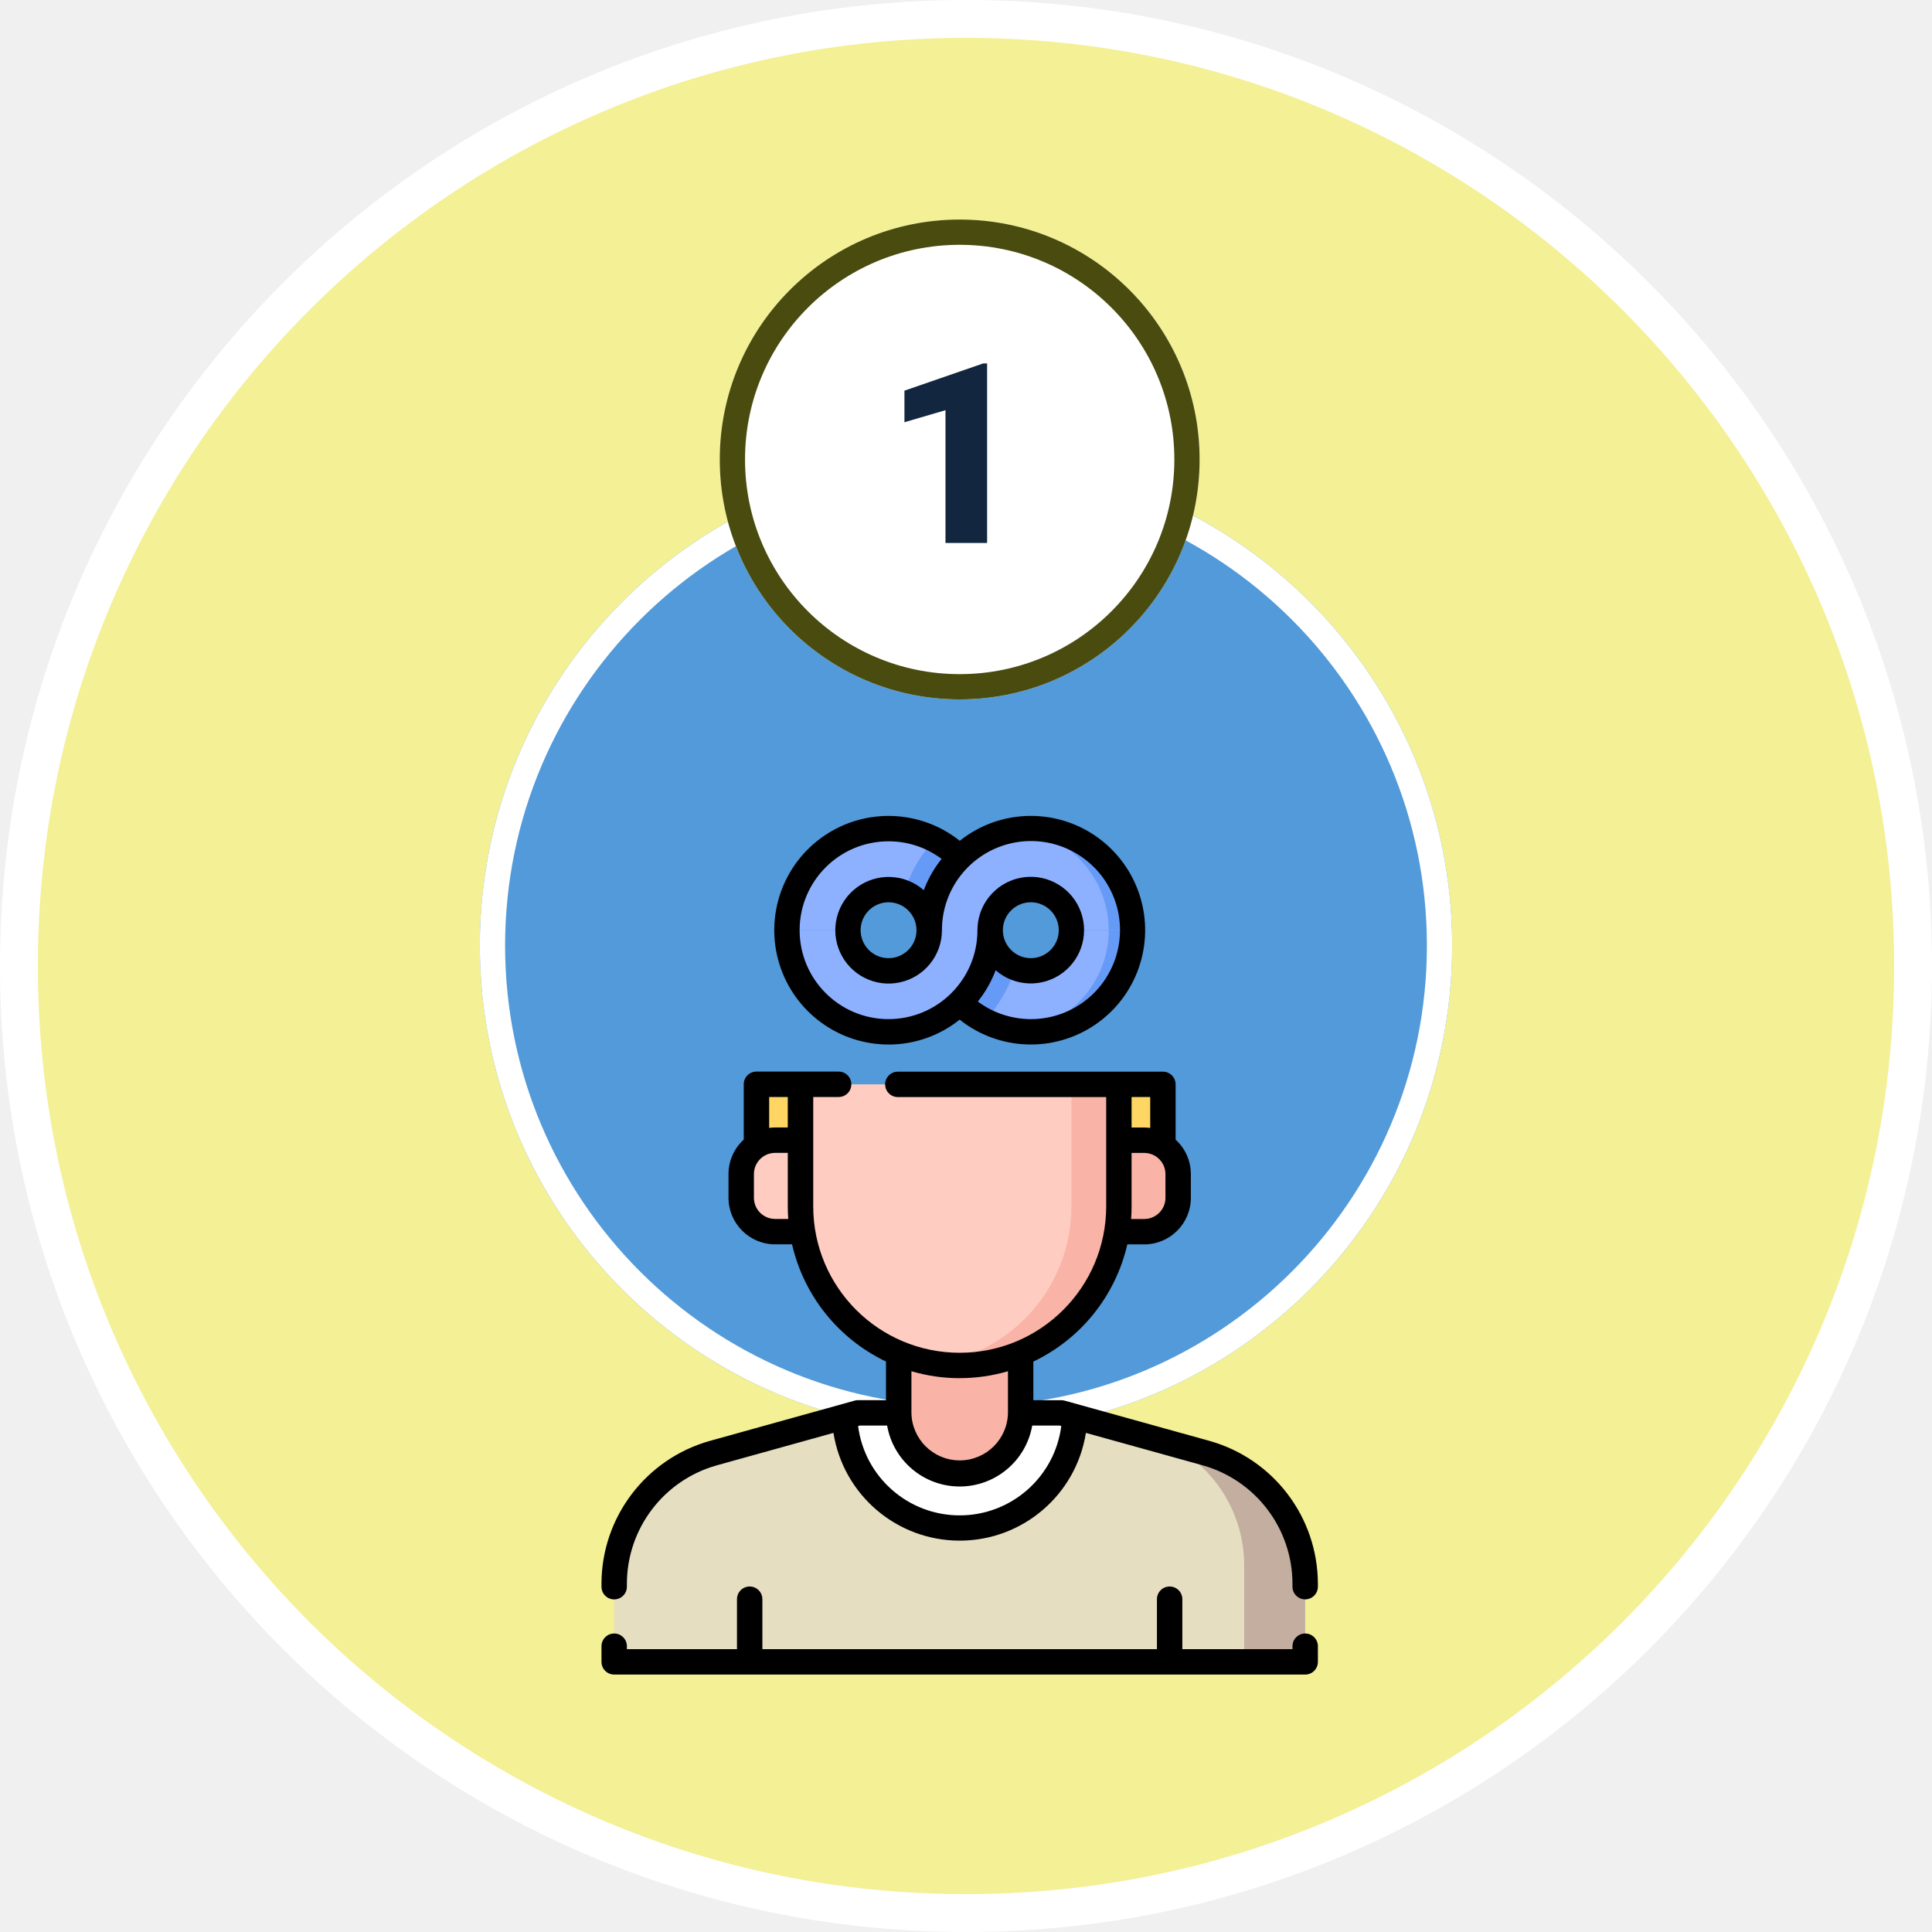
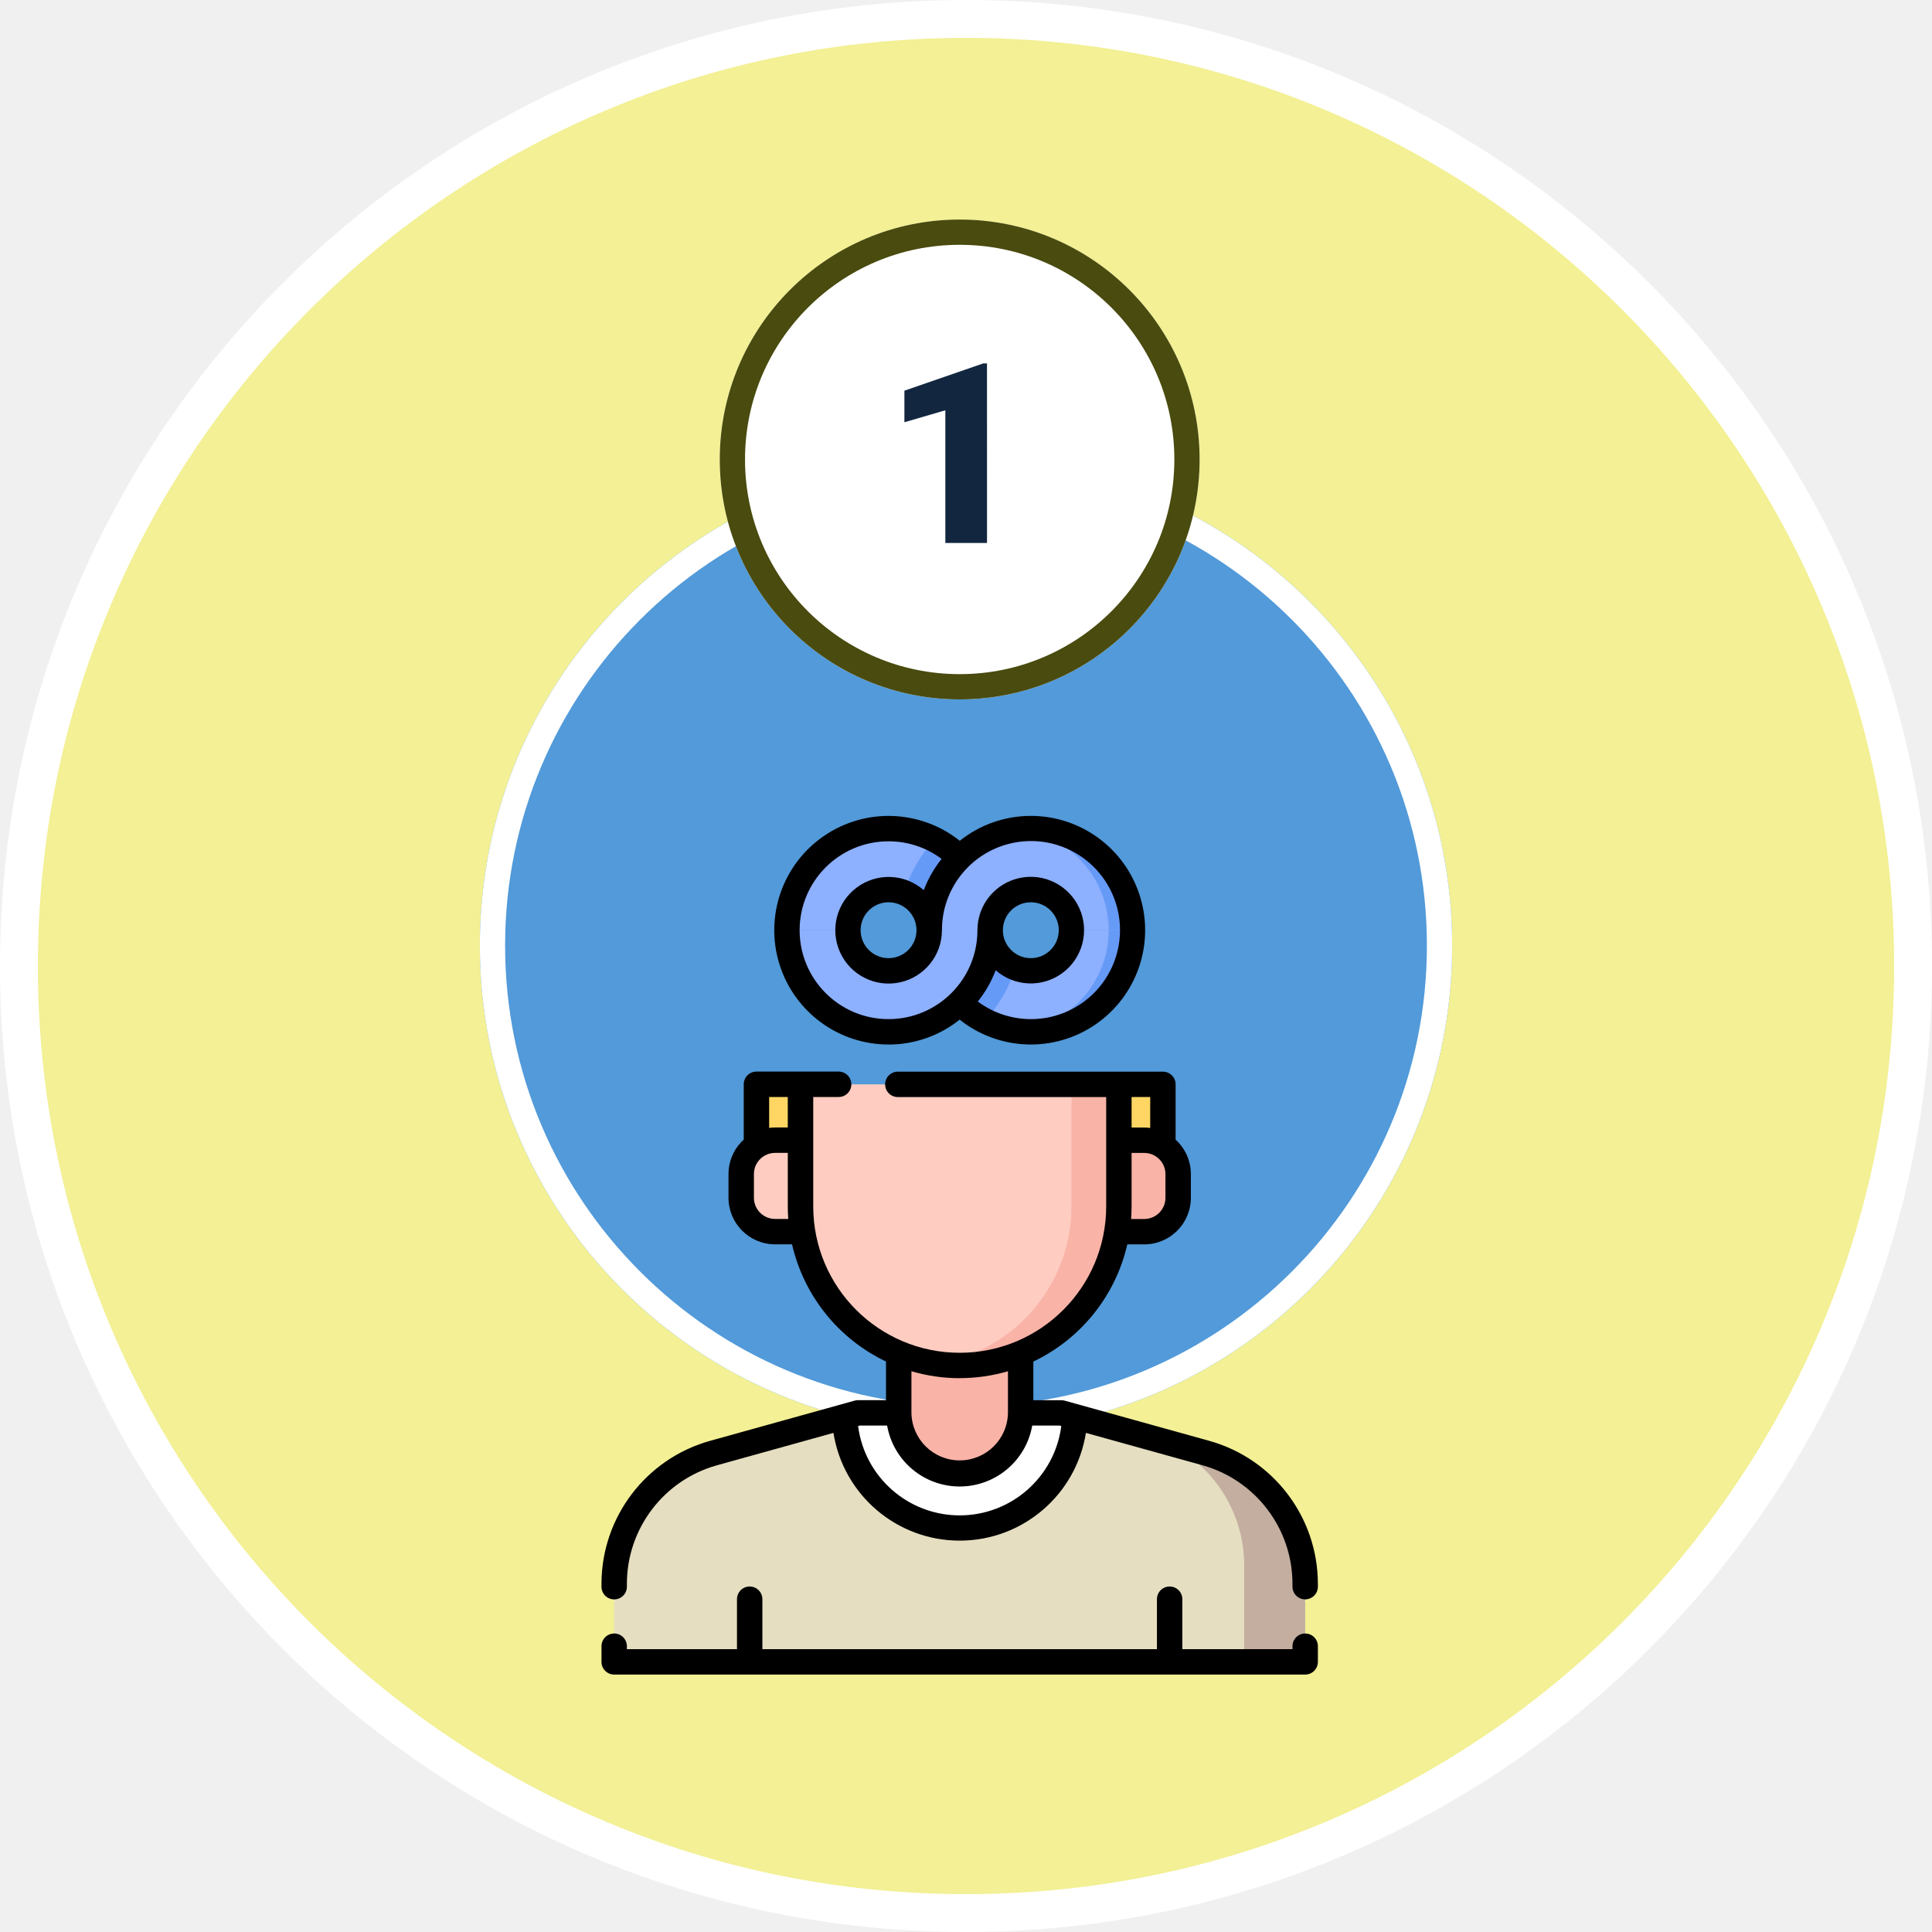
<svg xmlns="http://www.w3.org/2000/svg" width="153" height="153" viewBox="0 0 153 153">
  <g id="Grupo_72394" data-name="Grupo 72394" transform="translate(-436 -1812)">
    <g id="Trazado_127747" data-name="Trazado 127747" transform="translate(436 1812)" fill="#f3f095">
      <path d="M 76.5 151.5 C 66.374 151.5 56.552 149.517 47.307 145.607 C 42.863 143.727 38.577 141.401 34.568 138.692 C 30.596 136.009 26.861 132.927 23.467 129.533 C 20.073 126.139 16.991 122.404 14.308 118.432 C 11.599 114.423 9.273 110.137 7.393 105.693 C 3.483 96.448 1.5 86.626 1.5 76.5 C 1.5 66.374 3.483 56.552 7.393 47.307 C 9.273 42.863 11.599 38.577 14.308 34.568 C 16.991 30.596 20.073 26.861 23.467 23.467 C 26.861 20.073 30.596 16.991 34.568 14.308 C 38.577 11.599 42.863 9.273 47.307 7.393 C 56.552 3.483 66.374 1.5 76.5 1.5 C 86.626 1.5 96.448 3.483 105.693 7.393 C 110.137 9.273 114.423 11.599 118.432 14.308 C 122.404 16.991 126.139 20.073 129.533 23.467 C 132.927 26.861 136.009 30.596 138.692 34.568 C 141.401 38.577 143.727 42.863 145.607 47.307 C 149.517 56.552 151.5 66.374 151.5 76.5 C 151.5 86.626 149.517 96.448 145.607 105.693 C 143.727 110.137 141.401 114.423 138.692 118.432 C 136.009 122.404 132.927 126.139 129.533 129.533 C 126.139 132.927 122.404 136.009 118.432 138.692 C 114.423 141.401 110.137 143.727 105.693 145.607 C 96.448 149.517 86.626 151.5 76.5 151.5 Z" stroke="none" />
      <path d="M 76.5 3 C 66.576 3 56.951 4.943 47.891 8.775 C 43.537 10.617 39.337 12.896 35.408 15.551 C 31.515 18.181 27.854 21.201 24.528 24.528 C 21.201 27.854 18.181 31.515 15.551 35.408 C 12.896 39.337 10.617 43.537 8.775 47.891 C 4.943 56.951 3 66.576 3 76.5 C 3 86.424 4.943 96.049 8.775 105.109 C 10.617 109.463 12.896 113.663 15.551 117.592 C 18.181 121.485 21.201 125.146 24.528 128.472 C 27.854 131.799 31.515 134.819 35.408 137.449 C 39.337 140.104 43.537 142.383 47.891 144.225 C 56.951 148.057 66.576 150 76.5 150 C 86.424 150 96.049 148.057 105.109 144.225 C 109.463 142.383 113.663 140.104 117.592 137.449 C 121.485 134.819 125.146 131.799 128.472 128.472 C 131.799 125.146 134.819 121.485 137.449 117.592 C 140.104 113.663 142.383 109.463 144.225 105.109 C 148.057 96.049 150 86.424 150 76.5 C 150 66.576 148.057 56.951 144.225 47.891 C 142.383 43.537 140.104 39.337 137.449 35.408 C 134.819 31.515 131.799 27.854 128.472 24.528 C 125.146 21.201 121.485 18.181 117.592 15.551 C 113.663 12.896 109.463 10.617 105.109 8.775 C 96.049 4.943 86.424 3 76.5 3 M 76.5 0 C 118.75 0 153 34.25 153 76.5 C 153 118.75 118.75 153 76.5 153 C 34.25 153 0 118.75 0 76.5 C 0 34.25 34.25 0 76.5 0 Z" stroke="none" fill="#fff" />
    </g>
    <g id="Grupo_68502" data-name="Grupo 68502" transform="translate(6 -379)">
      <g id="Grupo_68501" data-name="Grupo 68501" transform="translate(10 -15)">
        <g id="Grupo_68495" data-name="Grupo 68495" transform="translate(-1 -245)">
          <g id="Rectángulo_7658" data-name="Rectángulo 7658" transform="translate(459 2487.387)" fill="#529ad9" stroke="#fff" stroke-width="2">
            <rect width="77" height="77" rx="38.5" stroke="none" />
            <rect x="1" y="1" width="75" height="75" rx="37.5" fill="none" />
          </g>
          <g id="Grupo_68014" data-name="Grupo 68014" transform="translate(111 1165.387)">
            <g id="Elipse_4859" data-name="Elipse 4859" transform="translate(367 1303)" fill="#fff" stroke="#494b0f" stroke-width="2">
              <circle cx="19" cy="19" r="19" stroke="none" />
              <circle cx="19" cy="19" r="18" fill="none" />
            </g>
          </g>
          <g id="filosofia" transform="translate(468.633 2515.613)">
            <path id="Trazado_127601" data-name="Trazado 127601" d="M133.111,15.621a3.219,3.219,0,1,1-6.438,0,8.048,8.048,0,0,0-16.1,0h4.828a3.219,3.219,0,0,1,6.438,0,8.047,8.047,0,1,0,16.095,0Zm0,0" transform="translate(-95.892 -6.568)" fill="#8db0ff" />
            <path id="Trazado_127602" data-name="Trazado 127602" d="M256.042,68.164a8.058,8.058,0,0,1-7.108,7.991,8.034,8.034,0,0,0,8.986-7.991Zm0,0" transform="translate(-215.872 -59.111)" fill="#669af7" />
            <path id="Trazado_127603" data-name="Trazado 127603" d="M189.28,24.348a3.224,3.224,0,0,1-1.982-2.972,8.054,8.054,0,0,0-4.393-7.166,10.456,10.456,0,0,0-2.418,4.194,3.223,3.223,0,0,1,1.982,2.971,8.054,8.054,0,0,0,4.393,7.166A10.472,10.472,0,0,0,189.28,24.348Zm0,0" transform="translate(-156.517 -12.324)" fill="#669af7" />
            <path id="Trazado_127604" data-name="Trazado 127604" d="M26.888,355.977l-11.456,3.182A10.73,10.73,0,0,0,7.574,369.5v6.2H62.3v-6.2a10.73,10.73,0,0,0-7.858-10.339l-11.456-3.182Zm0,0" transform="translate(-6.568 -308.698)" fill="#e5dec1" />
            <path id="Trazado_127605" data-name="Trazado 127605" d="M338.046,373.718l-3.429-.953a10.73,10.73,0,0,1,6.458,9.841v7.645H345.9v-6.2A10.729,10.729,0,0,0,338.046,373.718Zm0,0" transform="translate(-290.176 -323.258)" fill="#c3aea0" />
            <path id="Trazado_127606" data-name="Trazado 127606" d="M154.085,365.1a9.129,9.129,0,0,0,9.113-8.825l-1.065-.3H146.038l-1.066.3A9.13,9.13,0,0,0,154.085,365.1Zm0,0" transform="translate(-125.718 -308.698)" fill="#fff" />
            <path id="Trazado_127607" data-name="Trazado 127607" d="M186.887,321.641v4.56a4.828,4.828,0,1,1-9.657,0v-4.56Zm0,0" transform="translate(-153.692 -278.923)" fill="#f9b3a7" />
            <path id="Trazado_127608" data-name="Trazado 127608" d="M129.892,7.574a8.056,8.056,0,0,0-8.047,8.047,3.219,3.219,0,0,1-6.438,0h-4.828a8.048,8.048,0,0,0,16.1,0,3.219,3.219,0,0,1,6.438,0h4.828A8.057,8.057,0,0,0,129.892,7.574Zm0,0" transform="translate(-95.892 -6.568)" fill="#8db0ff" />
            <path id="Trazado_127609" data-name="Trazado 127609" d="M308.516,160.063H312v4.426h-3.487Zm0,0" transform="translate(-267.541 -138.804)" fill="#ffd664" />
            <path id="Trazado_127610" data-name="Trazado 127610" d="M92.4,160.063H95.89v4.426H92.4Zm0,0" transform="translate(-80.13 -138.804)" fill="#ffd664" />
            <path id="Trazado_127611" data-name="Trazado 127611" d="M86,200.63h2.683v-7.243H86a2.682,2.682,0,0,0-2.682,2.683v1.878A2.682,2.682,0,0,0,86,200.63Zm0,0" transform="translate(-72.251 -167.703)" fill="#feccc1" />
            <path id="Trazado_127612" data-name="Trazado 127612" d="M306.147,200.63h-2.682v-7.243h2.682a2.683,2.683,0,0,1,2.683,2.683v1.878A2.683,2.683,0,0,1,306.147,200.63Zm0,0" transform="translate(-263.161 -167.703)" fill="#f9b3a7" />
            <path id="Trazado_127613" data-name="Trazado 127613" d="M131.267,160.063H118.66v9.657a12.608,12.608,0,0,0,25.215,0v-9.657Zm0,0" transform="translate(-102.901 -138.804)" fill="#feccc1" />
            <path id="Trazado_127614" data-name="Trazado 127614" d="M210.179,160.063v9.657a12.61,12.61,0,0,1-10.73,12.468,12.617,12.617,0,0,0,14.485-12.468v-9.657Zm0,0" transform="translate(-172.96 -138.804)" fill="#f9b3a7" />
            <path id="Trazado_127615" data-name="Trazado 127615" d="M249.872,7.574a8.125,8.125,0,0,0-.939.057,8.057,8.057,0,0,1,7.108,7.991h1.878A8.057,8.057,0,0,0,249.872,7.574Zm0,0" transform="translate(-215.872 -6.568)" fill="#669af7" />
            <path id="Trazado_127616" data-name="Trazado 127616" d="M48.139,181.731l-11.455-3.183a1.013,1.013,0,0,0-.27-.037H34.2v-3.059a13.667,13.667,0,0,0,7.442-9.28h1.343a3.693,3.693,0,0,0,3.689-3.688v-1.878a3.678,3.678,0,0,0-1.207-2.726V153.5a1.006,1.006,0,0,0-1.006-1.006H23.469a1.006,1.006,0,1,0,0,2.012h16.5v8.65a11.6,11.6,0,1,1-23.2,0V154.5h2.012a1.006,1.006,0,0,0,0-2.012H12.272a1.006,1.006,0,0,0-1.006,1.006v4.382a3.68,3.68,0,0,0-1.207,2.726v1.878a3.692,3.692,0,0,0,3.688,3.688h1.344a13.665,13.665,0,0,0,7.441,9.28v3.059H20.32a1.007,1.007,0,0,0-.27.037L8.595,181.731A11.768,11.768,0,0,0,0,193.038v.243a1.006,1.006,0,0,0,2.012,0v-.243a9.751,9.751,0,0,1,7.122-9.369L18.37,181.1a10.122,10.122,0,0,0,19.993,0l9.237,2.566a9.751,9.751,0,0,1,7.121,9.369v.243a1.006,1.006,0,0,0,2.012,0v-.243A11.768,11.768,0,0,0,48.139,181.731Zm-3.476-19.247a1.679,1.679,0,0,1-1.677,1.677H41.943q.037-.5.037-1.006v-4.225h1.005a1.679,1.679,0,0,1,1.677,1.677Zm-1.207-5.535a3.691,3.691,0,0,0-.47-.031H41.98V154.5h1.475ZM13.278,154.5h1.475v2.414H13.748a3.691,3.691,0,0,0-.47.031Zm.47,9.657a1.678,1.678,0,0,1-1.676-1.677v-1.878a1.678,1.678,0,0,1,1.676-1.676h1.006v4.225q0,.507.037,1.006Zm14.619,12.607a13.577,13.577,0,0,0,3.823-.547v3.3a3.823,3.823,0,0,1-7.645,0v-3.3A13.58,13.58,0,0,0,28.367,176.768Zm8.046,3.793a8.112,8.112,0,0,1-16.091,0l.135-.038h2.164a5.833,5.833,0,0,0,11.491,0h2.164Zm0,0" transform="translate(0 -132.239)" />
            <path id="Trazado_127617" data-name="Trazado 127617" d="M55.728,463.21a1.006,1.006,0,0,0-1.006,1.006v.234H46v-3.956a1.006,1.006,0,1,0-2.012,0v3.956H12.742v-3.956a1.006,1.006,0,1,0-2.012,0v3.956H2.012v-.234a1.006,1.006,0,0,0-2.012,0v1.24a1.006,1.006,0,0,0,1.006,1.006H55.728a1.006,1.006,0,0,0,1.006-1.006v-1.24A1.006,1.006,0,0,0,55.728,463.21Zm0,0" transform="translate(0 -398.462)" />
            <path id="Trazado_127618" data-name="Trazado 127618" d="M112.061,18.107a9.008,9.008,0,0,0,5.631-1.972A9.052,9.052,0,1,0,123.327,0,9.005,9.005,0,0,0,117.7,1.972a9.052,9.052,0,1,0-5.635,16.134Zm0-16.095a6.987,6.987,0,0,1,4.2,1.393,9.053,9.053,0,0,0-1.411,2.477,4.222,4.222,0,1,0,1.438,3.171,7.051,7.051,0,1,1,2.843,5.648,9.056,9.056,0,0,0,1.411-2.477A4.222,4.222,0,1,0,119.1,9.053a7.041,7.041,0,1,1-7.042-7.041Zm2.213,7.041a2.213,2.213,0,1,1-2.213-2.213A2.216,2.216,0,0,1,114.274,9.053Zm6.84,0a2.213,2.213,0,1,1,2.213,2.213A2.215,2.215,0,0,1,121.114,9.053Zm0,0" transform="translate(-89.327)" />
          </g>
-           <text id="_1" data-name="1" transform="translate(491 2494)" fill="#12263f" font-size="20" font-family="Roboto-Black, Roboto" font-weight="800">
-             <tspan x="0" y="0">1</tspan>
-           </text>
+           <path id="Trazado_130605" data-name="Trazado 130605" d="M8.164,0h-3.3V-10.508l-3.242.947v-2.5l6.24-2.158h.3Z" transform="translate(491 2494)" fill="#12263f" />
        </g>
      </g>
      <rect id="Rectángulo_7800" data-name="Rectángulo 7800" width="96" height="124" transform="translate(458 2204)" fill="none" />
    </g>
  </g>
</svg>
